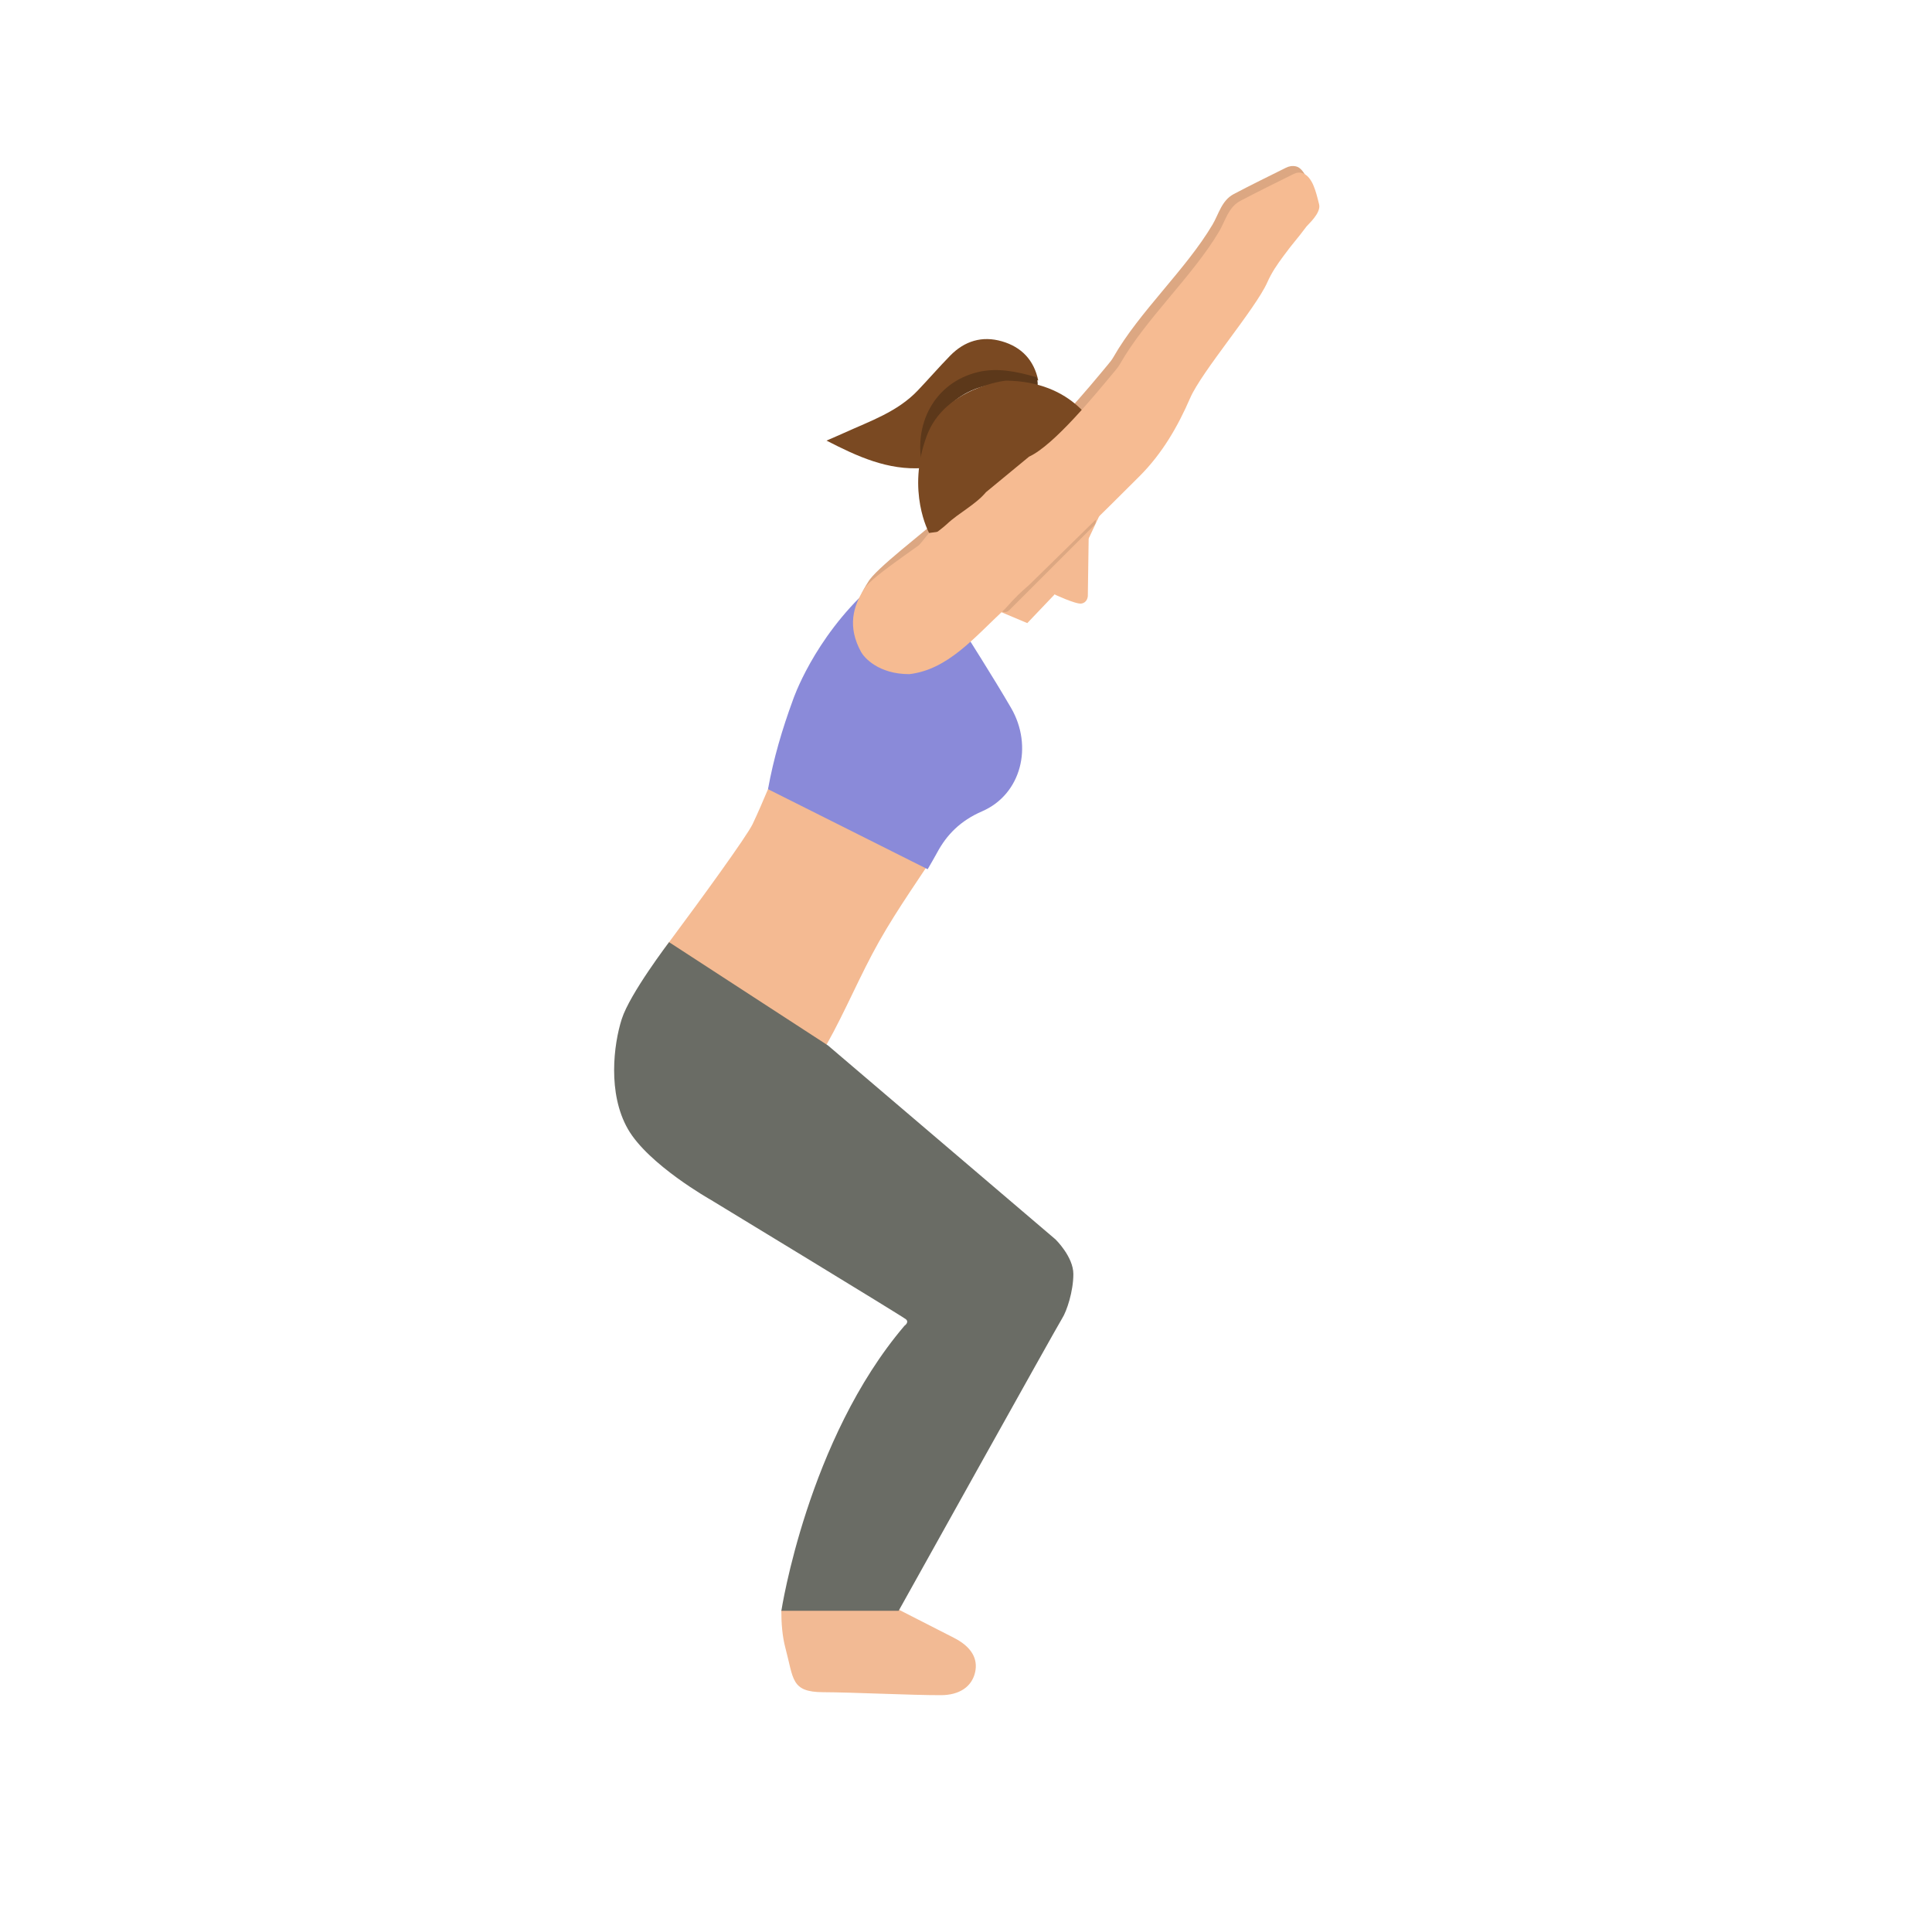
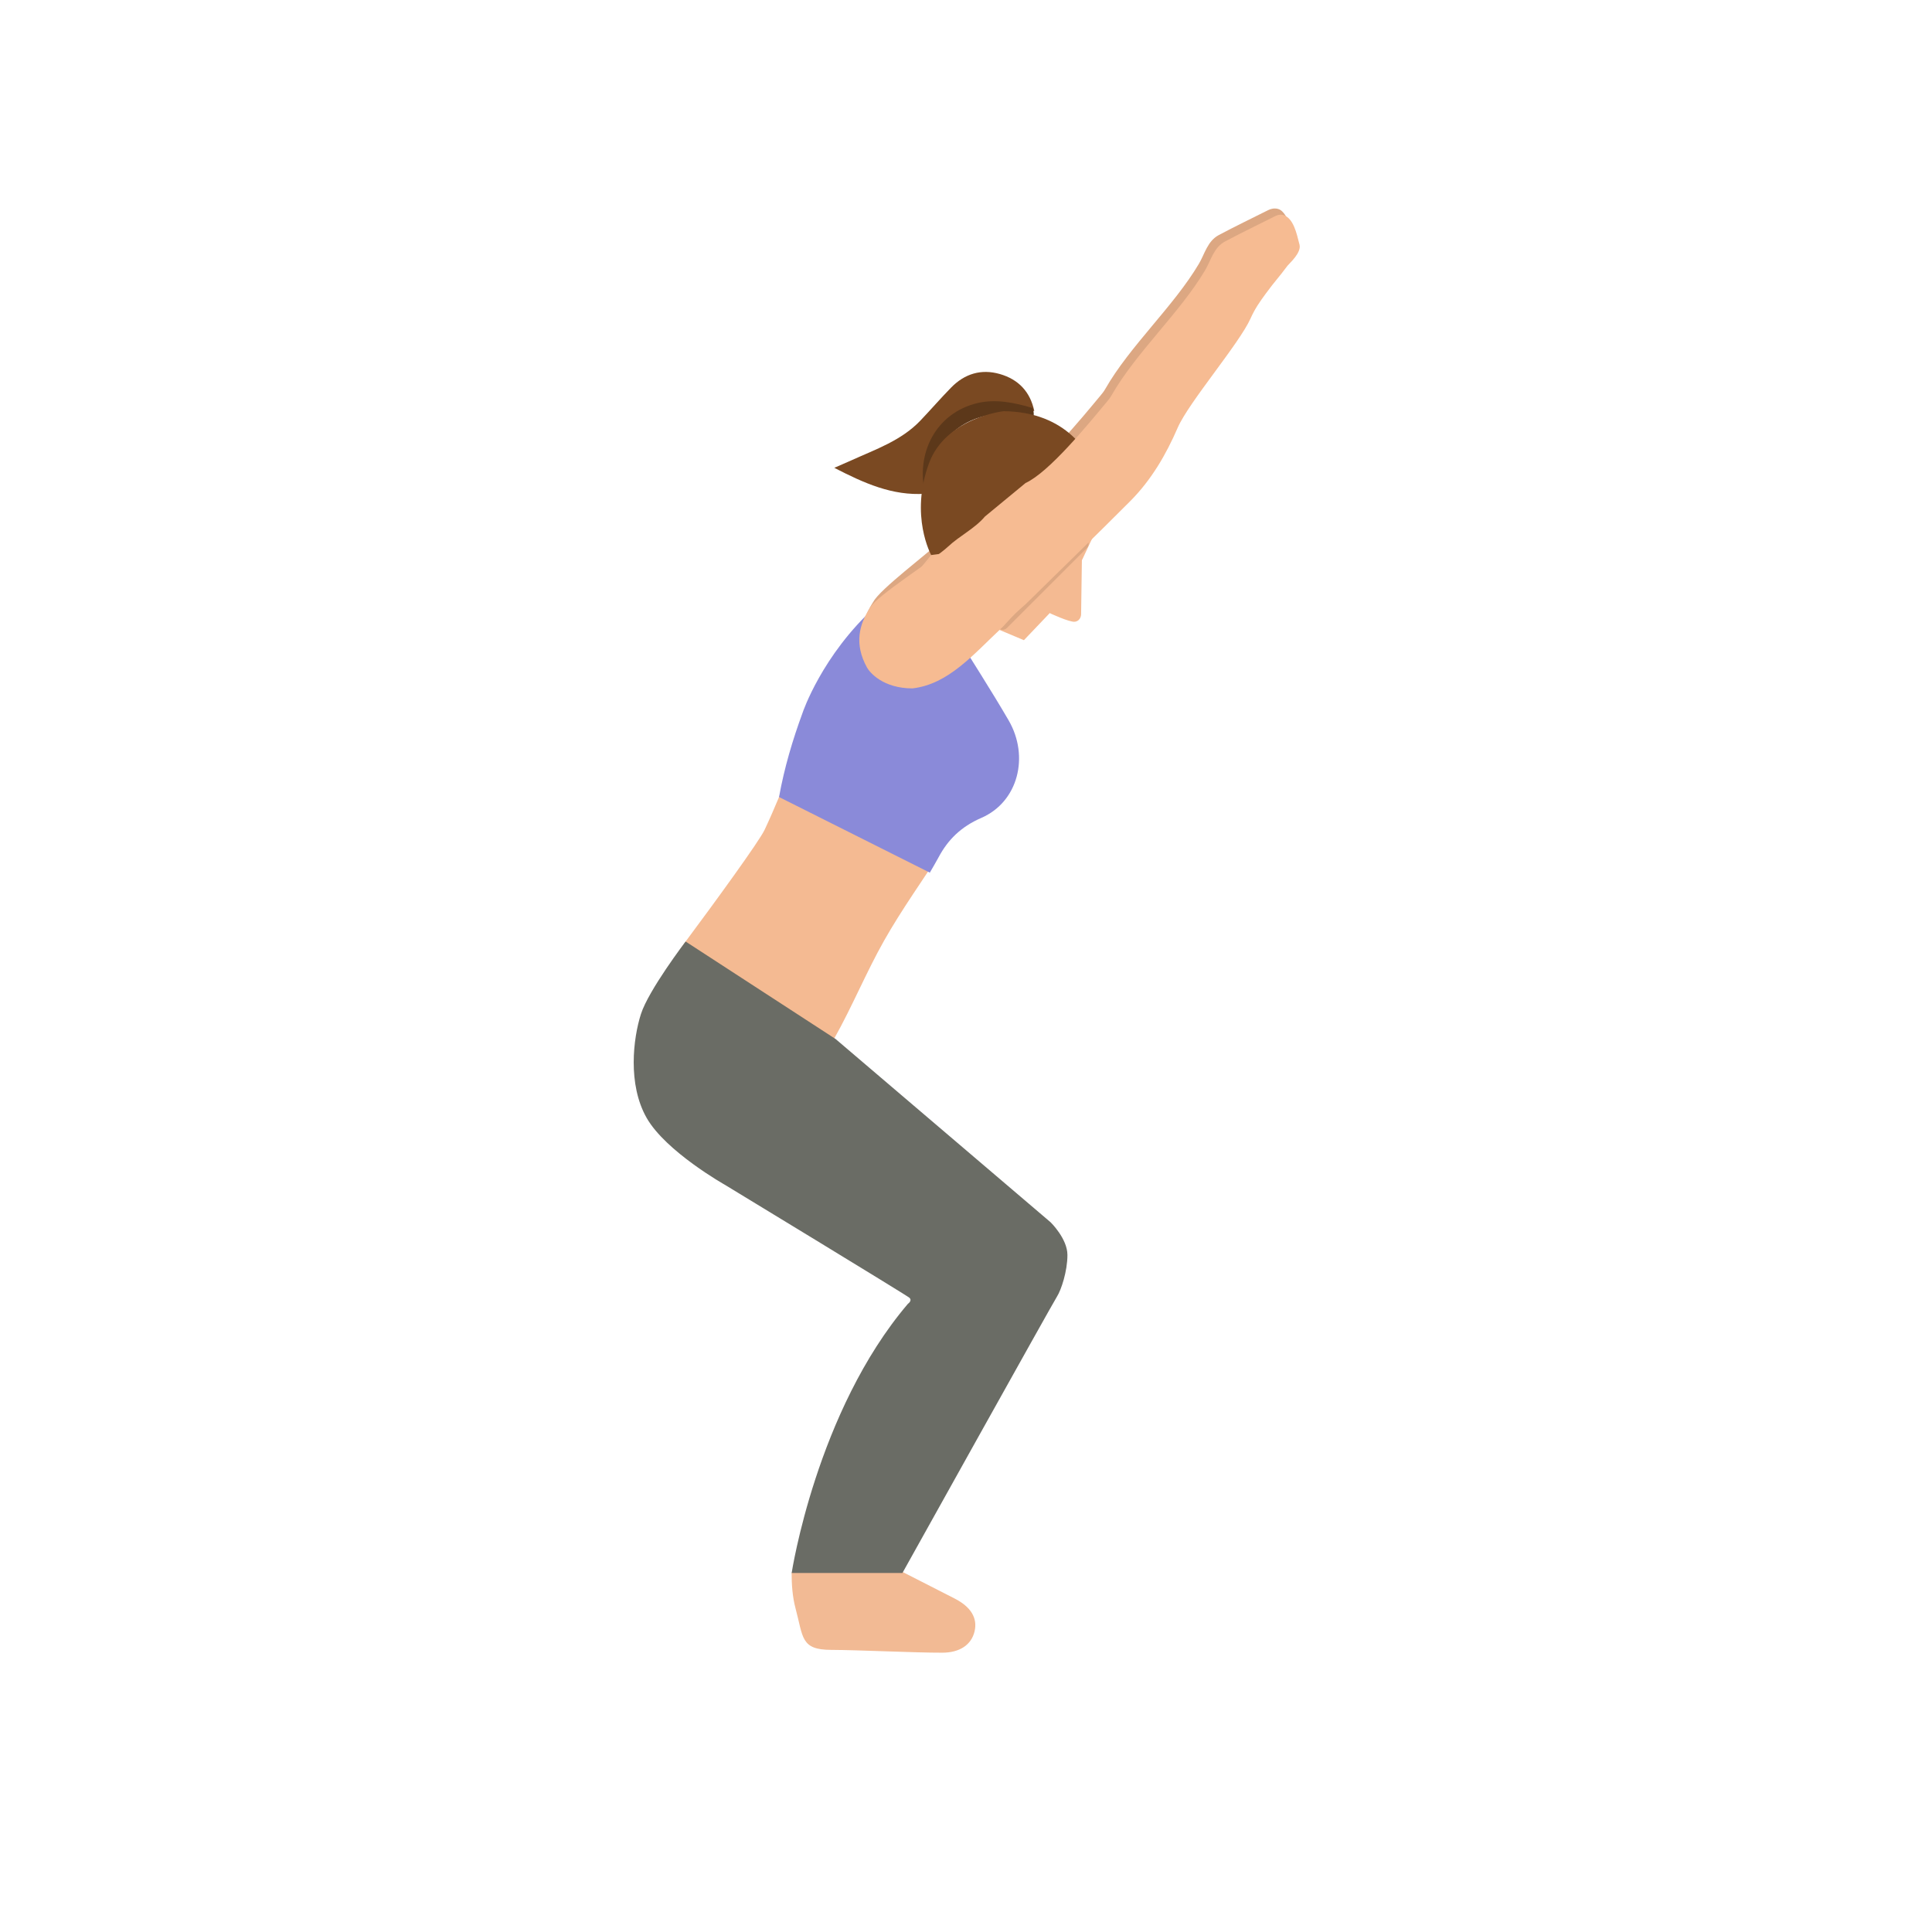
<svg xmlns="http://www.w3.org/2000/svg" width="501" height="500" viewBox="0 0 501 500" fill="none">
-   <path d="M225.088 150.959C222.208 155.445 221.027 159.23 224.634 165.78C225.377 167.129 228.168 169.777 232.289 170.174C242.236 169.006 250.783 163.719 258.845 156.182C262.486 152.204 262.22 152.534 265.223 149.857C274.774 140.466 284.391 131.15 293.849 121.657C299.647 115.837 303.685 108.903 306.902 101.47C309.889 94.568 323.119 78.451 326.193 71.571C327.384 68.904 329.428 66.91 331.108 64.627C333.81 60.954 336.566 57.322 339.296 53.667C339.699 53.128 341.096 52.07 340.877 51.467C339.76 48.387 338.436 43.644 336.061 43.139C335.077 42.929 334.229 43.11 333.454 43.501C328.825 45.819 324.526 47.892 319.935 50.321C316.782 51.988 316.042 55.518 314.433 58.236C307.502 69.936 295.449 80.817 288.718 92.618C288.325 93.31 287.902 93.825 287.34 94.501C282.206 100.664 271.608 113.675 265.128 116.659C261.518 119.615 257.578 122.908 253.968 125.864C251.266 129.102 246.954 131.204 243.881 134.093C239.998 137.741 226.895 147.584 225.088 150.962V150.959Z" fill="#DCA782" />
-   <path d="M245.693 216.333C231.336 209.586 216.982 202.839 202.624 196.095C200.287 201.928 197.894 207.9 195.188 213.647C193.693 216.822 181.698 233.303 173.503 244.311C169.861 249.204 168.614 253.08 167.712 254.36C175.945 268.87 197.605 266.076 214.346 270.87C219.255 262.148 223.036 252.868 227.964 244.133C232.911 235.364 238.8 227.255 244.191 218.803C244.709 217.993 245.192 217.161 245.69 216.339L245.693 216.333Z" fill="#F4BA92" />
-   <path d="M262.181 183.557C257.269 175.121 251.958 166.92 246.82 158.615C244.436 160.97 242.69 163.955 239.743 165.755C238.604 166.901 237.432 167.981 236.235 168.997L225.63 152.347C210.892 165.736 205.637 181.459 205.637 181.459C202.862 189.012 200.58 196.705 199.157 204.636C213.353 211.713 226.358 218.317 240.556 225.395C241.375 223.966 242.226 222.553 243.004 221.102C245.496 216.441 249.056 212.812 254.682 210.374C264.845 205.97 267.95 193.464 262.181 183.557Z" fill="#8A8AD9" />
-   <path d="M233.042 417.377C222.898 417.425 212.754 417.469 202.609 417.52C202.609 420.796 202.832 424.194 203.676 427.356C205.819 435.37 205.089 438.761 213.436 438.792C221.139 438.821 236.312 439.583 244.015 439.564C248.768 439.551 251.965 437.408 252.841 433.722C253.711 430.061 251.835 426.969 247.355 424.686C242.583 422.254 237.814 419.815 233.042 417.38V417.377Z" fill="#F2BA94" />
-   <path d="M173.504 244.308L214.703 271.086L273.72 321.39C273.72 321.39 278.339 325.88 278.339 330.369C278.339 334.859 276.622 340.009 275.434 341.857C274.247 343.704 233.035 417.685 233.035 417.685H202.622C202.622 417.685 209.423 373.257 234.55 343.771C234.55 343.771 235.848 342.892 234.924 342.098C234.001 341.304 184.312 311.116 184.312 311.116C184.312 311.116 168.097 301.997 162.817 292.755C157.537 283.513 159.121 270.835 161.233 264.237C163.344 257.636 173.501 244.311 173.501 244.311L173.504 244.308Z" fill="#6A6C65" />
-   <path d="M269.232 98.661C268.137 93.375 264.898 89.975 259.806 88.504C254.669 87.022 250.125 88.416 246.41 92.21C243.521 95.162 240.816 98.293 237.965 101.284C232.707 106.796 225.633 109.186 218.943 112.228C217.534 112.869 216.108 113.473 214.33 114.251C222.423 118.419 230.259 121.988 239.308 121.369C237.289 111.501 243.369 101.281 254.586 98.249C259.498 96.921 264.378 97.585 269.235 98.658L269.232 98.661Z" fill="#7A4922" />
-   <path d="M268.785 97.826C263.708 96.331 258.631 95.289 253.643 96.474C242.255 99.176 236.606 110.225 239.292 121.375C239.438 121.467 239.572 121.467 239.699 121.375C241.093 119.673 240.543 117.254 240.943 115.203C243.112 104.03 253.405 98.175 263.638 99.782C265.426 100.061 267.207 100.496 268.995 100.858C269.134 99.858 269.182 98.852 268.788 97.829L268.785 97.826Z" fill="#5C381A" />
-   <path d="M285.768 132.285L282.466 139.317L273.345 154.278L266.391 161.574L253.656 156.215L248.973 162.869L227.466 154.595L240.931 138.196L249.723 134.698L260.956 121.442L285.768 132.285Z" fill="#F4BA92" />
-   <path d="M285.768 132.284C285.768 132.284 288.743 123.001 286.749 116.676C284.756 110.351 278.253 98.893 260.813 98.699C260.813 98.699 244.992 100.445 240.331 112.996C234.978 127.417 240.934 138.199 240.934 138.199L256.714 136.098L264.724 123.496L275.612 129.414L285.768 132.288V132.284Z" fill="#7A4922" />
-   <path d="M261.75 158.199C268.132 151.817 274.514 145.435 280.895 139.053C281.807 138.142 282.721 137.228 283.632 136.317C285.261 134.688 282.734 132.164 281.108 133.792C274.726 140.174 268.345 146.556 261.963 152.938C261.052 153.849 260.137 154.763 259.226 155.675C257.597 157.303 260.125 159.827 261.75 158.199Z" fill="#DCA782" />
-   <path d="M224.097 152.715C221.217 157.201 219.693 162.526 223.303 169.076C224.046 170.425 227.704 174.81 235.803 174.81C245.751 173.642 252.501 165.472 260.565 157.938C264.207 153.96 263.94 154.29 266.944 151.613C276.494 142.222 286.111 132.906 295.57 123.413C301.367 117.593 305.406 110.659 308.622 103.226C311.61 96.324 325.551 80.115 328.625 73.235C329.815 70.568 331.149 68.663 332.828 66.384C335.53 62.71 336.064 62.389 338.791 58.735C339.194 58.195 342.623 55.233 342.071 53.004C341.229 49.62 340.372 45.873 337.781 44.898C337.115 44.648 336.305 44.695 335.527 45.083C330.898 47.4 326.243 49.651 321.652 52.08C318.499 53.747 317.76 57.278 316.15 59.995C309.219 71.695 297.167 82.576 290.436 94.378C290.042 95.07 289.62 95.584 289.058 96.26C283.924 102.423 273.325 115.434 266.845 118.419C263.235 121.375 259.295 124.667 255.685 127.623C252.983 130.862 248.672 132.963 245.598 135.853C241.715 139.501 225.904 149.343 224.1 152.722L224.097 152.715Z" fill="#F6BB92" />
-   <path d="M282.317 139.101L282.092 154.519C282.092 154.519 282.069 156.218 280.431 156.503C278.987 156.754 273.208 154.02 273.208 154.02L282.317 139.101Z" fill="#F4BA92" />
+   <path d="M226.508 155.978C223.789 160.215 222.673 163.79 226.08 169.976C226.781 171.25 229.417 173.751 233.309 174.126C242.704 173.022 250.776 168.03 258.39 160.911C261.829 157.154 261.577 157.466 264.414 154.938C273.434 146.068 282.517 137.27 291.45 128.304C296.925 122.808 300.739 116.259 303.777 109.239C306.599 102.72 319.094 87.499 321.996 81.001C323.121 78.482 325.052 76.599 326.638 74.443C329.19 70.974 331.793 67.543 334.372 64.092C334.753 63.582 336.072 62.583 335.865 62.014C334.81 59.105 333.559 54.625 331.316 54.148C330.387 53.95 329.586 54.121 328.854 54.49C324.482 56.679 320.422 58.637 316.086 60.931C313.109 62.505 312.41 65.84 310.89 68.407C304.344 79.457 292.961 89.733 286.604 100.879C286.232 101.532 285.833 102.018 285.302 102.657C280.454 108.477 270.444 120.766 264.324 123.584C260.915 126.376 257.193 129.486 253.784 132.277C251.232 135.336 247.16 137.321 244.257 140.05C240.59 143.495 228.215 152.791 226.508 155.981V155.978Z" fill="#DCA782" />
+   <path d="M245.969 217.72C232.41 211.348 218.853 204.976 205.293 198.607C203.086 204.115 200.825 209.756 198.27 215.183C196.858 218.182 185.529 233.748 177.79 244.144C174.35 248.765 173.172 252.426 172.32 253.635C180.096 267.338 200.552 264.699 216.364 269.227C221 260.99 224.571 252.225 229.225 243.976C233.897 235.694 239.459 228.035 244.551 220.053C245.04 219.288 245.496 218.503 245.966 217.726L245.969 217.72Z" fill="#F4BA92" />
+   <path d="M261.541 186.765C256.902 178.798 251.886 171.053 247.034 163.208C244.782 165.433 243.133 168.252 240.35 169.952C239.273 171.035 238.167 172.054 237.036 173.014L227.021 157.289C213.101 169.934 208.139 184.783 208.139 184.783C205.518 191.917 203.362 199.183 202.019 206.673C215.425 213.357 227.708 219.594 241.118 226.278C241.891 224.929 242.695 223.594 243.429 222.224C245.783 217.822 249.145 214.395 254.458 212.092C264.057 207.933 266.99 196.121 261.541 186.765Z" fill="#8A8AD9" />
+   <path d="M234.021 407.595C224.44 407.64 214.86 407.682 205.279 407.73C205.279 410.825 205.489 414.033 206.287 417.02C208.311 424.588 207.621 427.791 215.505 427.821C222.779 427.848 237.11 428.568 244.384 428.55C248.873 428.538 251.893 426.514 252.72 423.032C253.542 419.575 251.77 416.654 247.539 414.498C243.032 412.201 238.528 409.898 234.021 407.598V407.595Z" fill="#F2BA94" />
+   <path d="M177.79 244.141L216.7 269.431L272.439 316.941C272.439 316.941 276.802 321.181 276.802 325.421C276.802 329.661 275.179 334.525 274.058 336.27C272.936 338.015 234.014 407.886 234.014 407.886H205.291C205.291 407.886 211.714 365.926 235.445 338.078C235.445 338.078 236.671 337.248 235.799 336.498C234.926 335.748 187.998 307.238 187.998 307.238C187.998 307.238 172.684 298.626 167.697 289.897C162.71 281.168 164.207 269.194 166.201 262.963C168.195 256.729 177.787 244.144 177.787 244.144L177.79 244.141Z" fill="#6A6C65" />
+   <path d="M268.201 106.586C267.166 101.593 264.108 98.382 259.298 96.993C254.446 95.593 250.155 96.909 246.647 100.493C243.918 103.281 241.363 106.238 238.67 109.063C233.705 114.268 227.024 116.526 220.706 119.399C219.374 120.005 218.028 120.574 216.349 121.309C223.992 125.246 231.393 128.617 239.939 128.032C238.032 118.712 243.774 109.06 254.368 106.196C259.007 104.943 263.616 105.569 268.204 106.583L268.201 106.586Z" fill="#7A4922" />
+   <path d="M267.779 105.797C262.984 104.385 258.189 103.401 253.478 104.52C242.722 107.072 237.388 117.507 239.925 128.038C240.063 128.125 240.188 128.125 240.308 128.038C241.625 126.431 241.106 124.146 241.484 122.209C243.532 111.657 253.253 106.127 262.918 107.644C264.606 107.908 266.288 108.319 267.977 108.661C268.109 107.716 268.154 106.766 267.782 105.8L267.779 105.797Z" fill="#5C381A" />
+   <path d="M283.818 138.341L280.699 144.983L272.084 159.113L265.517 166.004L253.489 160.942L249.067 167.227L228.754 159.413L241.471 143.925L249.774 140.62L260.383 128.101L283.818 138.341Z" fill="#F4BA92" />
+   <path d="M283.818 138.341C283.818 138.341 286.628 129.573 284.745 123.6C282.862 117.627 276.721 106.805 260.249 106.622C260.249 106.622 245.307 108.271 240.905 120.125C235.849 133.745 241.475 143.928 241.475 143.928L256.378 141.943L263.943 130.041L274.226 135.631L283.818 138.344V138.341Z" fill="#7A4922" />
+   <path d="M261.134 162.816C267.162 156.789 273.189 150.762 279.216 144.734C280.077 143.874 280.94 143.01 281.801 142.149C283.339 140.611 280.952 138.227 279.417 139.766C273.39 145.793 267.363 151.82 261.335 157.847C260.475 158.708 259.611 159.571 258.751 160.432C257.212 161.97 259.599 164.354 261.134 162.816Z" fill="#DCA782" />
+   <path d="M225.572 157.637C222.853 161.874 221.413 166.902 224.823 173.089C225.524 174.363 228.979 178.504 236.628 178.504C246.023 177.401 252.398 169.685 260.014 162.569C263.454 158.812 263.202 159.124 266.039 156.596C275.058 147.726 284.141 138.928 293.074 129.962C298.55 124.466 302.364 117.917 305.402 110.897C308.223 104.378 321.39 89.07 324.293 82.572C325.417 80.053 326.677 78.254 328.263 76.101C330.815 72.632 331.319 72.329 333.894 68.878C334.275 68.368 337.514 65.57 336.992 63.465C336.197 60.269 335.388 56.73 332.941 55.81C332.311 55.573 331.546 55.618 330.812 55.983C326.44 58.172 322.044 60.299 317.708 62.593C314.73 64.167 314.032 67.501 312.511 70.068C305.965 81.118 294.583 91.394 288.225 102.54C287.854 103.194 287.455 103.68 286.924 104.318C282.075 110.139 272.066 122.427 265.946 125.246C262.536 128.037 258.815 131.147 255.406 133.939C252.854 136.997 248.782 138.982 245.879 141.711C242.212 145.156 227.279 154.452 225.575 157.643L225.572 157.637Z" fill="#F6BB92" />
+   <path d="M280.559 144.779L280.346 159.34C280.346 159.34 280.325 160.944 278.778 161.214C277.414 161.451 271.956 158.869 271.956 158.869L280.559 144.779Z" fill="#F4BA92" />
</svg>
